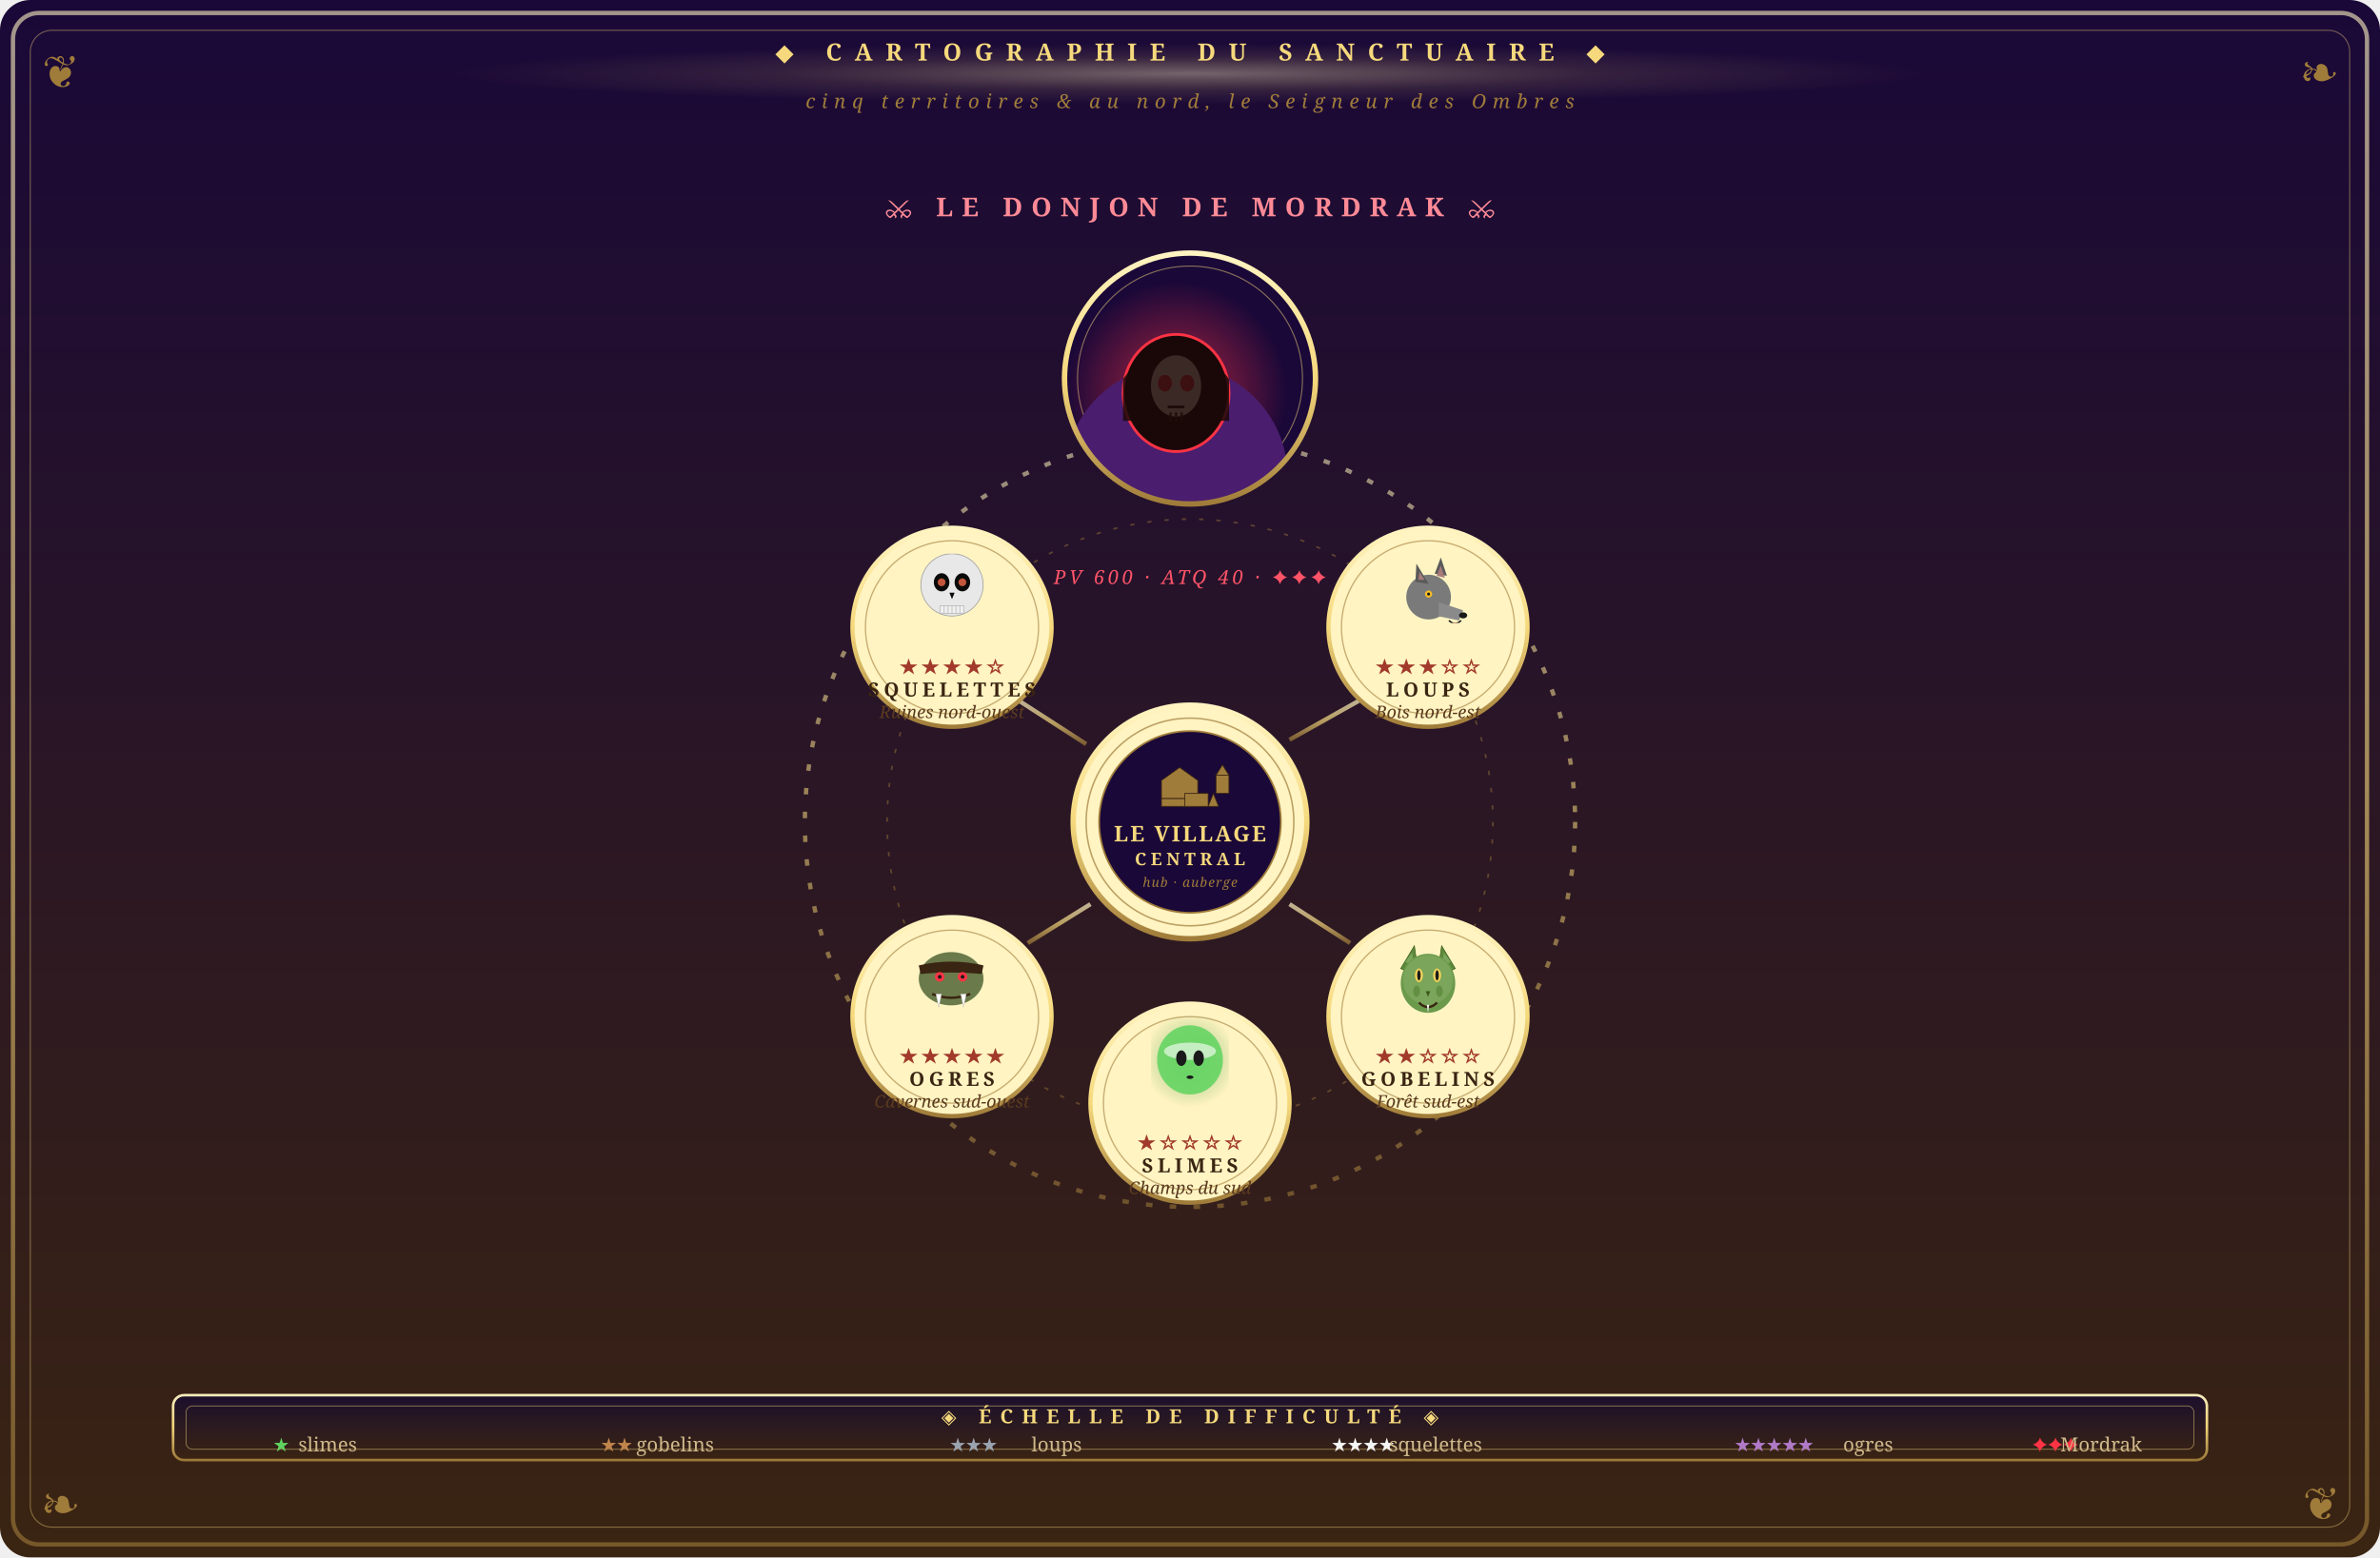
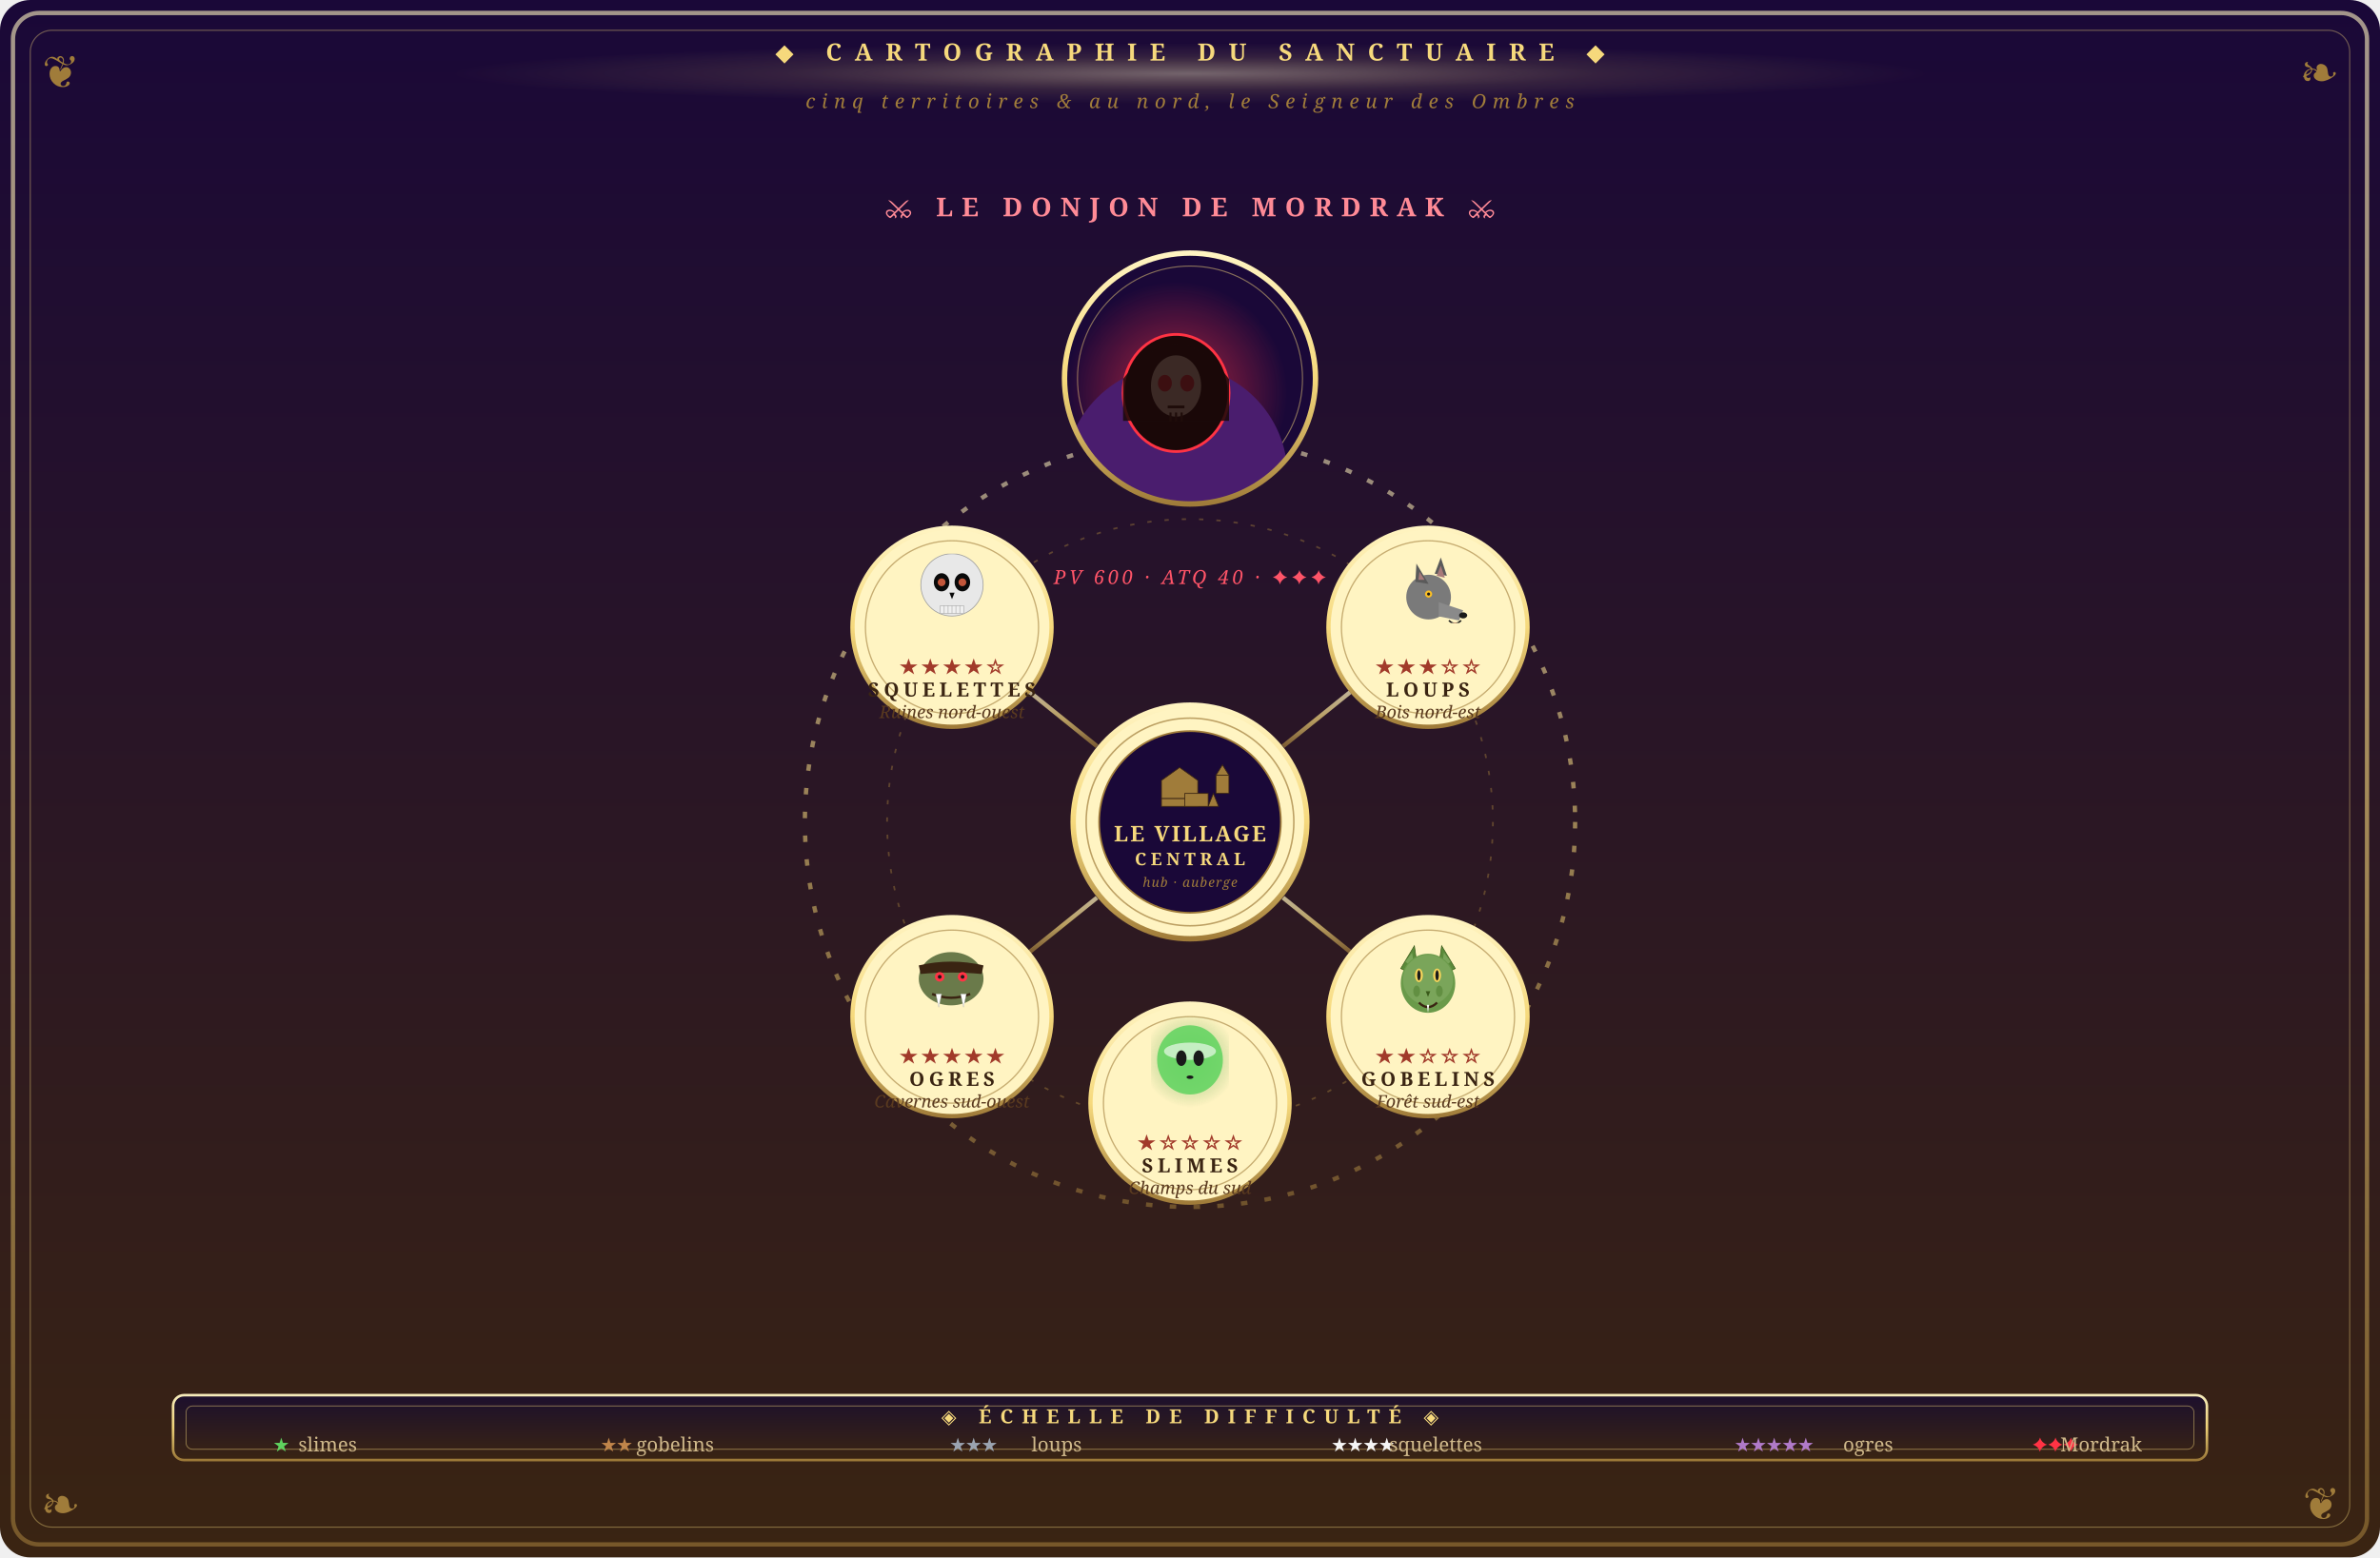
<svg xmlns="http://www.w3.org/2000/svg" viewBox="0 0 1100 720" preserveAspectRatio="xMidYMid meet" role="img" aria-label="Carte du monde d'Eldoria — cinq territoires et le donjon de Mordrak, reliés au Village central">
  <defs>
    <linearGradient id="cmGold" x1="0" y1="0" x2="0" y2="1">
      <stop offset="0%" stop-color="#fff4c2" />
      <stop offset="50%" stop-color="#f6d97c" />
      <stop offset="100%" stop-color="#a07c3a" />
    </linearGradient>
    <linearGradient id="cmParch" x1="0" y1="0" x2="0" y2="1">
      <stop offset="0%" stop-color="#1a0838" />
      <stop offset="100%" stop-color="#3a2412" />
    </linearGradient>
    <linearGradient id="cmDark" x1="0" y1="0" x2="0" y2="1">
      <stop offset="0%" stop-color="#1a0e2e" />
      <stop offset="100%" stop-color="#3a2412" />
    </linearGradient>
    <radialGradient id="cmCenterGlow" cx="0.5" cy="0.5" r="0.5">
      <stop offset="0%" stop-color="#fff4c2" stop-opacity="0.85" />
      <stop offset="55%" stop-color="#f6d97c" stop-opacity="0.25" />
      <stop offset="100%" stop-color="#f6d97c" stop-opacity="0" />
    </radialGradient>
    <radialGradient id="cmBossAura" cx="0.5" cy="0.5" r="0.5">
      <stop offset="0%" stop-color="#ff3344" stop-opacity="0.65" />
      <stop offset="100%" stop-color="#ff3344" stop-opacity="0" />
    </radialGradient>
    <radialGradient id="cmSlimeGlow" cx="0.5" cy="0.5" r="0.5">
      <stop offset="0%" stop-color="#5fd35f" />
      <stop offset="100%" stop-color="#3a8a3a" stop-opacity="0" />
    </radialGradient>
    <filter id="cmBlur">
      <feGaussianBlur stdDeviation="1.4" />
    </filter>
    <clipPath id="cmClipMordrak">
      <circle r="58" />
    </clipPath>
    <symbol id="artSlime" viewBox="-15 50 90 110">
      <circle cx="30" cy="100" r="55" fill="url(#cmSlimeGlow)" opacity="0.6">
        <animate attributeName="r" values="50;60;50" dur="2s" repeatCount="indefinite" />
      </circle>
      <ellipse cx="30" cy="100" rx="38" ry="40" fill="#5fd35f" opacity="0.85" />
      <ellipse cx="30" cy="90" rx="30" ry="10" fill="#fff" opacity="0.6" />
      <ellipse cx="20" cy="98" rx="6" ry="9" fill="#1a1a1a" />
      <ellipse cx="40" cy="98" rx="6" ry="9" fill="#1a1a1a" />
      <ellipse cx="30" cy="120" rx="4" ry="2" fill="#1a1a1a" />
    </symbol>
    <symbol id="artGoblin" viewBox="-10 22 80 80">
      <polygon points="6,52 18,32 22,60" fill="#5a8a3a" stroke="#3a5a1a" stroke-width="0.6" />
      <polygon points="54,52 42,32 38,60" fill="#5a8a3a" stroke="#3a5a1a" stroke-width="0.6" />
      <polygon points="10,46 16,38 18,52" fill="#7aa55a" />
      <polygon points="50,46 44,38 42,52" fill="#7aa55a" />
      <ellipse cx="30" cy="65" rx="24" ry="26" fill="#6a9a4a" />
      <ellipse cx="30" cy="62" rx="22" ry="22" fill="#7aa55a" />
      <ellipse cx="20" cy="72" rx="3" ry="5" fill="#4a7a2a" opacity="0.5" />
      <ellipse cx="40" cy="72" rx="3" ry="5" fill="#4a7a2a" opacity="0.5" />
      <ellipse cx="22" cy="58" rx="3.5" ry="6" fill="#f4d35a" />
      <ellipse cx="22" cy="58" rx="1.5" ry="4.5" fill="#1a1a1a" />
      <ellipse cx="38" cy="58" rx="3.5" ry="6" fill="#f4d35a" />
      <ellipse cx="38" cy="58" rx="1.5" ry="4.5" fill="#1a1a1a" />
      <polygon points="28,72 32,72 30,77" fill="#3a5a1a" />
      <path d="M22,82 Q30,90 38,82" fill="none" stroke="#3a2412" stroke-width="2" />
      <polygon points="29,84 31,84 30,91" fill="#fff" />
    </symbol>
    <symbol id="artLoup" viewBox="-5 30 115 80">
      <ellipse cx="68" cy="85" rx="22" ry="22" fill="#7a7a7a" />
      <polygon points="55,70 56,52 68,72" fill="#5a5a5a" />
      <polygon points="58,68 59,60 64,68" fill="#a87a7a" />
      <polygon points="74,62 80,46 86,64" fill="#5a5a5a" />
      <polygon points="76,64 80,54 84,66" fill="#a87a7a" />
      <polygon points="78,90 102,98 98,108 78,104" fill="#8a8a8a" />
      <ellipse cx="102" cy="103" rx="4" ry="3" fill="#1a1a1a" />
      <path d="M88,108 Q94,114 100,108" fill="none" stroke="#1a1a1a" stroke-width="1.5" />
      <path d="M92,110 Q94,114 96,110" fill="#c2563a" opacity="0.7" />
      <circle cx="68" cy="82" r="3.5" fill="#fbbf24">
        <animate attributeName="opacity" values="0.6;1;0.6" dur="1.6s" repeatCount="indefinite" />
      </circle>
      <circle cx="68" cy="82" r="1.5" fill="#1a1a1a" />
    </symbol>
    <symbol id="artSquelette" viewBox="-10 28 80 60">
      <ellipse cx="35" cy="52" rx="24" ry="24" fill="#e8e8e8" stroke="#a0a0a0" stroke-width="0.6" />
      <ellipse cx="27" cy="50" rx="6" ry="7" fill="#0a0a0a" />
      <ellipse cx="43" cy="50" rx="6" ry="7" fill="#0a0a0a" />
      <circle cx="27" cy="50" r="3" fill="#c2563a">
        <animate attributeName="opacity" values="0.5;1;0.5" dur="1.4s" repeatCount="indefinite" />
      </circle>
      <circle cx="43" cy="50" r="3" fill="#c2563a">
        <animate attributeName="opacity" values="0.5;1;0.5" dur="1.4s" begin="0.3s" repeatCount="indefinite" />
      </circle>
      <polygon points="33,58 37,58 35,63" fill="#0a0a0a" />
      <rect x="26" y="68" width="18" height="6" fill="#f0f0f0" stroke="#a0a0a0" stroke-width="0.4" />
      <line x1="29" y1="68" x2="29" y2="74" stroke="#a0a0a0" stroke-width="0.4" />
      <line x1="32" y1="68" x2="32" y2="74" stroke="#a0a0a0" stroke-width="0.4" />
      <line x1="35" y1="68" x2="35" y2="74" stroke="#a0a0a0" stroke-width="0.4" />
      <line x1="38" y1="68" x2="38" y2="74" stroke="#a0a0a0" stroke-width="0.4" />
      <line x1="41" y1="68" x2="41" y2="74" stroke="#a0a0a0" stroke-width="0.4" />
    </symbol>
    <symbol id="artOgre" viewBox="-15 18 100 100">
      <ellipse cx="50" cy="60" rx="34" ry="28" fill="#6a7a4a" />
      <path d="M16,46 Q50,38 84,46 L82,55 Q50,52 18,55 Z" fill="#3a2412" />
      <circle cx="38" cy="58" r="5" fill="#ff3344">
        <animate attributeName="opacity" values="0.5;1;0.5" dur="1.2s" repeatCount="indefinite" />
      </circle>
      <circle cx="62" cy="58" r="5" fill="#ff3344">
        <animate attributeName="opacity" values="0.5;1;0.5" dur="1.2s" begin="0.3s" repeatCount="indefinite" />
      </circle>
      <circle cx="38" cy="58" r="2" fill="#1a1a1a" />
      <circle cx="62" cy="58" r="2" fill="#1a1a1a" />
      <path d="M30,76 Q50,84 70,76" fill="none" stroke="#3a2412" stroke-width="2.5" />
      <polygon points="34,76 40,76 37,90" fill="#fff" stroke="#a0a0a0" stroke-width="0.3" />
      <polygon points="60,76 66,76 63,90" fill="#fff" stroke="#a0a0a0" stroke-width="0.3" />
    </symbol>
    <symbol id="artMordrak" viewBox="20 0 180 220">
      <circle cx="100" cy="80" r="80" fill="url(#cmBossAura)">
        <animate attributeName="r" values="70;88;70" dur="2.2s" repeatCount="indefinite" />
        <animate attributeName="opacity" values="0.5;1;0.5" dur="2.2s" repeatCount="indefinite" />
      </circle>
      <ellipse cx="100" cy="140" rx="80" ry="80" fill="#4a1d6e" />
      <ellipse cx="100" cy="80" rx="38" ry="42" fill="#1a0808" />
      <ellipse cx="100" cy="80" rx="38" ry="42" fill="none" stroke="#ff3344" stroke-width="2" />
      <ellipse cx="100" cy="75" rx="18" ry="22" fill="#f5e6c8" />
      <ellipse cx="92" cy="73" rx="5" ry="6" fill="#ff3344">
        <animate attributeName="opacity" values="0.5;1;0.5" dur="1.1s" repeatCount="indefinite" />
      </ellipse>
      <ellipse cx="108" cy="73" rx="5" ry="6" fill="#ff3344">
        <animate attributeName="opacity" values="0.5;1;0.5" dur="1.1s" begin="0.3s" repeatCount="indefinite" />
      </ellipse>
      <path d="M94,90 L106,90" stroke="#3a2412" stroke-width="2" />
      <path d="M96,94 L96,100 M100,94 L100,100 M104,94 L104,100" stroke="#3a2412" stroke-width="1.5" />
      <path d="M62,70 Q100,20 138,70 L138,100 L62,100 Z" fill="#1a0808" opacity="0.85" />
    </symbol>
  </defs>
  <rect width="1100" height="720" rx="14" fill="url(#cmParch)" />
  <rect x="6" y="6" width="1088" height="708" fill="none" stroke="url(#cmGold)" stroke-width="2" opacity="0.6" rx="12" />
  <rect x="14" y="14" width="1072" height="692" fill="none" stroke="#f6d97c" stroke-width="0.5" opacity="0.4" rx="10" />
  <text x="20" y="40" font-family="Georgia, serif" font-size="20" fill="#a07c3a">❦</text>
  <text x="1080" y="40" font-family="Georgia, serif" font-size="20" fill="#a07c3a" text-anchor="end">❧</text>
  <text x="20" y="702" font-family="Georgia, serif" font-size="20" fill="#a07c3a">❧</text>
  <text x="1080" y="702" font-family="Georgia, serif" font-size="20" fill="#a07c3a" text-anchor="end">❦</text>
  <g transform="translate(550 28)" text-anchor="middle">
    <ellipse cx="0" cy="6" rx="340" ry="14" fill="url(#cmCenterGlow)" opacity="0.45" />
    <text font-family="Georgia, serif" font-size="11" fill="#f6d97c" letter-spacing="6" font-weight="bold">◆  CARTOGRAPHIE DU SANCTUAIRE  ◆</text>
  </g>
  <text x="550" y="50" text-anchor="middle" font-family="Georgia, serif" font-size="9" fill="#a07c3a" font-style="italic" letter-spacing="3">cinq territoires &amp; au nord, le Seigneur des Ombres</text>
  <g transform="translate(550 380)">
    <g>
      <circle r="178" fill="none" stroke="url(#cmGold)" stroke-width="2" stroke-dasharray="3 8" opacity="0.55" />
      <animateTransform attributeName="transform" type="rotate" values="0;360" dur="48s" repeatCount="indefinite" />
    </g>
    <g>
      <circle r="140" fill="none" stroke="#a07c3a" stroke-width="0.8" stroke-dasharray="2 6" opacity="0.45" />
      <animateTransform attributeName="transform" type="rotate" values="360;0" dur="72s" repeatCount="indefinite" />
    </g>
  </g>
  <g transform="translate(550 175)">
    <circle r="58" fill="#1a0838" />
    <circle r="52" fill="none" stroke="#f6d97c" stroke-width="0.5" opacity="0.5" />
    <use href="#artMordrak" x="-58" y="-45" width="116" height="142" clip-path="url(#cmClipMordrak)" />
    <circle r="58" fill="none" stroke="url(#cmGold)" stroke-width="2.5" />
  </g>
  <text x="550" y="100" text-anchor="middle" font-family="Georgia, serif" font-size="12" font-weight="bold" fill="#ff8a96" letter-spacing="4">⚔  LE DONJON DE MORDRAK  ⚔</text>
  <text x="550" y="270" text-anchor="middle" font-family="Georgia, serif" font-size="9" fill="#ff5468" letter-spacing="1.5" font-style="italic">PV 600 · ATQ 40 · ✦✦✦</text>
-   <line x1="550" y1="450" x2="550" y2="464" stroke="url(#cmGold)" stroke-width="2" opacity="0.7" />
-   <line x1="502" y1="344" x2="471" y2="324" stroke="url(#cmGold)" stroke-width="2" opacity="0.7" />
-   <line x1="596" y1="342" x2="628" y2="324" stroke="url(#cmGold)" stroke-width="2" opacity="0.7" />
-   <line x1="596" y1="418" x2="624" y2="436" stroke="url(#cmGold)" stroke-width="2" opacity="0.7" />
-   <line x1="504" y1="418" x2="475" y2="436" stroke="url(#cmGold)" stroke-width="2" opacity="0.7" />
+   <line x1="507" y1="345" x2="476" y2="320" stroke="url(#cmGold)" stroke-width="2" opacity="0.7" />
+   <line x1="593" y1="345" x2="624" y2="320" stroke="url(#cmGold)" stroke-width="2" opacity="0.7" />
+   <line x1="593" y1="415" x2="624" y2="440" stroke="url(#cmGold)" stroke-width="2" opacity="0.7" />
+   <line x1="507" y1="415" x2="476" y2="440" stroke="url(#cmGold)" stroke-width="2" opacity="0.7" />
+   <line x1="550" y1="435" x2="550" y2="463" stroke="url(#cmGold)" stroke-width="2" opacity="0.7" />
  <g transform="translate(440 290)">
    <circle r="46" fill="#fff4c2" stroke="url(#cmGold)" stroke-width="2" />
    <circle r="40" fill="none" stroke="#a07c3a" stroke-width="0.6" opacity="0.6" />
    <use href="#artSquelette" x="-27" y="-34" width="48" height="36" />
    <text x="0" y="21" text-anchor="middle" font-family="Georgia, serif" font-size="9" font-weight="900" fill="#a13a2a" letter-spacing="1">★★★★☆</text>
    <text x="0" y="32" text-anchor="middle" font-family="Georgia, serif" font-size="9" font-weight="bold" fill="#3a2412" letter-spacing="2">SQUELETTES</text>
    <text x="0" y="42" text-anchor="middle" font-family="Georgia, serif" font-size="8" fill="#5a3a1f" font-style="italic">Ruines nord-ouest</text>
    <animate attributeName="opacity" values="0.85;1;0.85" dur="3.6s" begin="0s" repeatCount="indefinite" />
  </g>
  <g transform="translate(660 290)">
    <circle r="46" fill="#fff4c2" stroke="url(#cmGold)" stroke-width="2" />
    <circle r="40" fill="none" stroke="#a07c3a" stroke-width="0.6" opacity="0.6" />
    <use href="#artLoup" x="-34" y="-40" width="54" height="38" />
    <text x="0" y="21" text-anchor="middle" font-family="Georgia, serif" font-size="9" font-weight="900" fill="#a13a2a" letter-spacing="1">★★★☆☆</text>
    <text x="0" y="32" text-anchor="middle" font-family="Georgia, serif" font-size="9" font-weight="bold" fill="#3a2412" letter-spacing="2">LOUPS</text>
    <text x="0" y="42" text-anchor="middle" font-family="Georgia, serif" font-size="8" fill="#5a3a1f" font-style="italic">Bois nord-est</text>
    <animate attributeName="opacity" values="0.85;1;0.85" dur="3.6s" begin="0.6s" repeatCount="indefinite" />
  </g>
  <g transform="translate(660 470)">
    <circle r="46" fill="#fff4c2" stroke="url(#cmGold)" stroke-width="2" />
    <circle r="40" fill="none" stroke="#a07c3a" stroke-width="0.6" opacity="0.6" />
    <use href="#artGoblin" x="-21" y="-38" width="42" height="42" />
    <text x="0" y="21" text-anchor="middle" font-family="Georgia, serif" font-size="9" font-weight="900" fill="#a13a2a" letter-spacing="1">★★☆☆☆</text>
    <text x="0" y="32" text-anchor="middle" font-family="Georgia, serif" font-size="9" font-weight="bold" fill="#3a2412" letter-spacing="2">GOBELINS</text>
    <text x="0" y="42" text-anchor="middle" font-family="Georgia, serif" font-size="8" fill="#5a3a1f" font-style="italic">Forêt sud-est</text>
    <animate attributeName="opacity" values="0.85;1;0.85" dur="3.6s" begin="1.2s" repeatCount="indefinite" />
  </g>
  <g transform="translate(550 510)">
    <circle r="46" fill="#fff4c2" stroke="url(#cmGold)" stroke-width="2" />
    <circle r="40" fill="none" stroke="#a07c3a" stroke-width="0.6" opacity="0.6" />
    <use href="#artSlime" x="-18" y="-40" width="36" height="44" />
    <text x="0" y="21" text-anchor="middle" font-family="Georgia, serif" font-size="9" font-weight="900" fill="#a13a2a" letter-spacing="1">★☆☆☆☆</text>
    <text x="0" y="32" text-anchor="middle" font-family="Georgia, serif" font-size="9" font-weight="bold" fill="#3a2412" letter-spacing="2">SLIMES</text>
    <text x="0" y="42" text-anchor="middle" font-family="Georgia, serif" font-size="8" fill="#5a3a1f" font-style="italic">Champs du sud</text>
    <animate attributeName="opacity" values="0.85;1;0.85" dur="3.6s" begin="1.8s" repeatCount="indefinite" />
  </g>
  <g transform="translate(440 470)">
    <circle r="46" fill="#fff4c2" stroke="url(#cmGold)" stroke-width="2" />
    <circle r="40" fill="none" stroke="#a07c3a" stroke-width="0.6" opacity="0.6" />
    <use href="#artOgre" x="-29" y="-36" width="44" height="44" />
    <text x="0" y="21" text-anchor="middle" font-family="Georgia, serif" font-size="9" font-weight="900" fill="#a13a2a" letter-spacing="1">★★★★★</text>
    <text x="0" y="32" text-anchor="middle" font-family="Georgia, serif" font-size="9" font-weight="bold" fill="#3a2412" letter-spacing="2">OGRES</text>
    <text x="0" y="42" text-anchor="middle" font-family="Georgia, serif" font-size="8" fill="#5a3a1f" font-style="italic">Cavernes sud-ouest</text>
    <animate attributeName="opacity" values="0.85;1;0.85" dur="3.6s" begin="2.4s" repeatCount="indefinite" />
  </g>
  <g transform="translate(550 380)">
    <circle r="56" fill="url(#cmCenterGlow)">
      <animate attributeName="r" values="50;62;50" dur="3.6s" repeatCount="indefinite" />
      <animate attributeName="opacity" values="0.5;0.95;0.5" dur="3.6s" repeatCount="indefinite" />
    </circle>
    <circle r="54" fill="#fff4c2" stroke="url(#cmGold)" stroke-width="2.5" />
    <circle r="48" fill="none" stroke="#a07c3a" stroke-width="0.7" opacity="0.7" />
    <circle r="42" fill="#1a0838" stroke="#a07c3a" stroke-width="0.8" />
    <g transform="translate(0 -18) scale(0.6)" fill="#a07c3a" stroke="#3a2412" stroke-width="0.6">
      <polygon points="-22,12 -22,-2 -8,-12 6,-2 6,12" />
      <rect x="-22" y="12" width="28" height="6" />
      <polygon points="-4,18 -4,8 14,8 14,18 18,8 22,18" />
      <rect x="20" y="-6" width="10" height="14" />
      <polygon points="20,-6 25,-14 30,-6" />
    </g>
    <text x="0" y="9" text-anchor="middle" font-family="Georgia, serif" font-size="10" font-weight="bold" fill="#f6d97c" letter-spacing="1">LE VILLAGE</text>
    <text x="0" y="20" text-anchor="middle" font-family="Georgia, serif" font-size="8" font-weight="bold" fill="#f6d97c" letter-spacing="2">CENTRAL</text>
    <text x="0" y="30" text-anchor="middle" font-family="Georgia, serif" font-size="6" fill="#a07c3a" font-style="italic" letter-spacing="0.5">hub · auberge</text>
  </g>
  <g transform="translate(550 660)">
    <rect x="-470" y="-15" width="940" height="30" rx="5" fill="url(#cmDark)" stroke="url(#cmGold)" stroke-width="1.2" opacity="0.95" />
    <rect x="-464" y="-10" width="928" height="20" rx="3" fill="none" stroke="#f6d97c" stroke-width="0.4" opacity="0.5" />
    <text x="0" y="-2" text-anchor="middle" font-family="Georgia, serif" font-size="9" fill="#f6d97c" letter-spacing="4" font-weight="bold">◈ ÉCHELLE DE DIFFICULTÉ ◈</text>
    <g font-family="Georgia, serif" font-size="9">
      <text x="-420" y="11" text-anchor="middle" fill="#5fd35f">★</text>
      <text x="-385" y="11" text-anchor="end" fill="#cfb88a">slimes</text>
      <text x="-265" y="11" text-anchor="middle" fill="#c0854a">★★</text>
      <text x="-220" y="11" text-anchor="end" fill="#cfb88a">gobelins</text>
      <text x="-100" y="11" text-anchor="middle" fill="#9aa3b0">★★★</text>
      <text x="-50" y="11" text-anchor="end" fill="#cfb88a">loups</text>
      <text x="80" y="11" text-anchor="middle" fill="#f5f5f5">★★★★</text>
      <text x="135" y="11" text-anchor="end" fill="#cfb88a">squelettes</text>
      <text x="270" y="11" text-anchor="middle" fill="#b07ac8">★★★★★</text>
      <text x="325" y="11" text-anchor="end" fill="#cfb88a">ogres</text>
      <text x="400" y="11" text-anchor="middle" fill="#ff3344">✦✦✦</text>
      <text x="440" y="11" text-anchor="end" fill="#cfb88a">Mordrak</text>
    </g>
  </g>
</svg>
